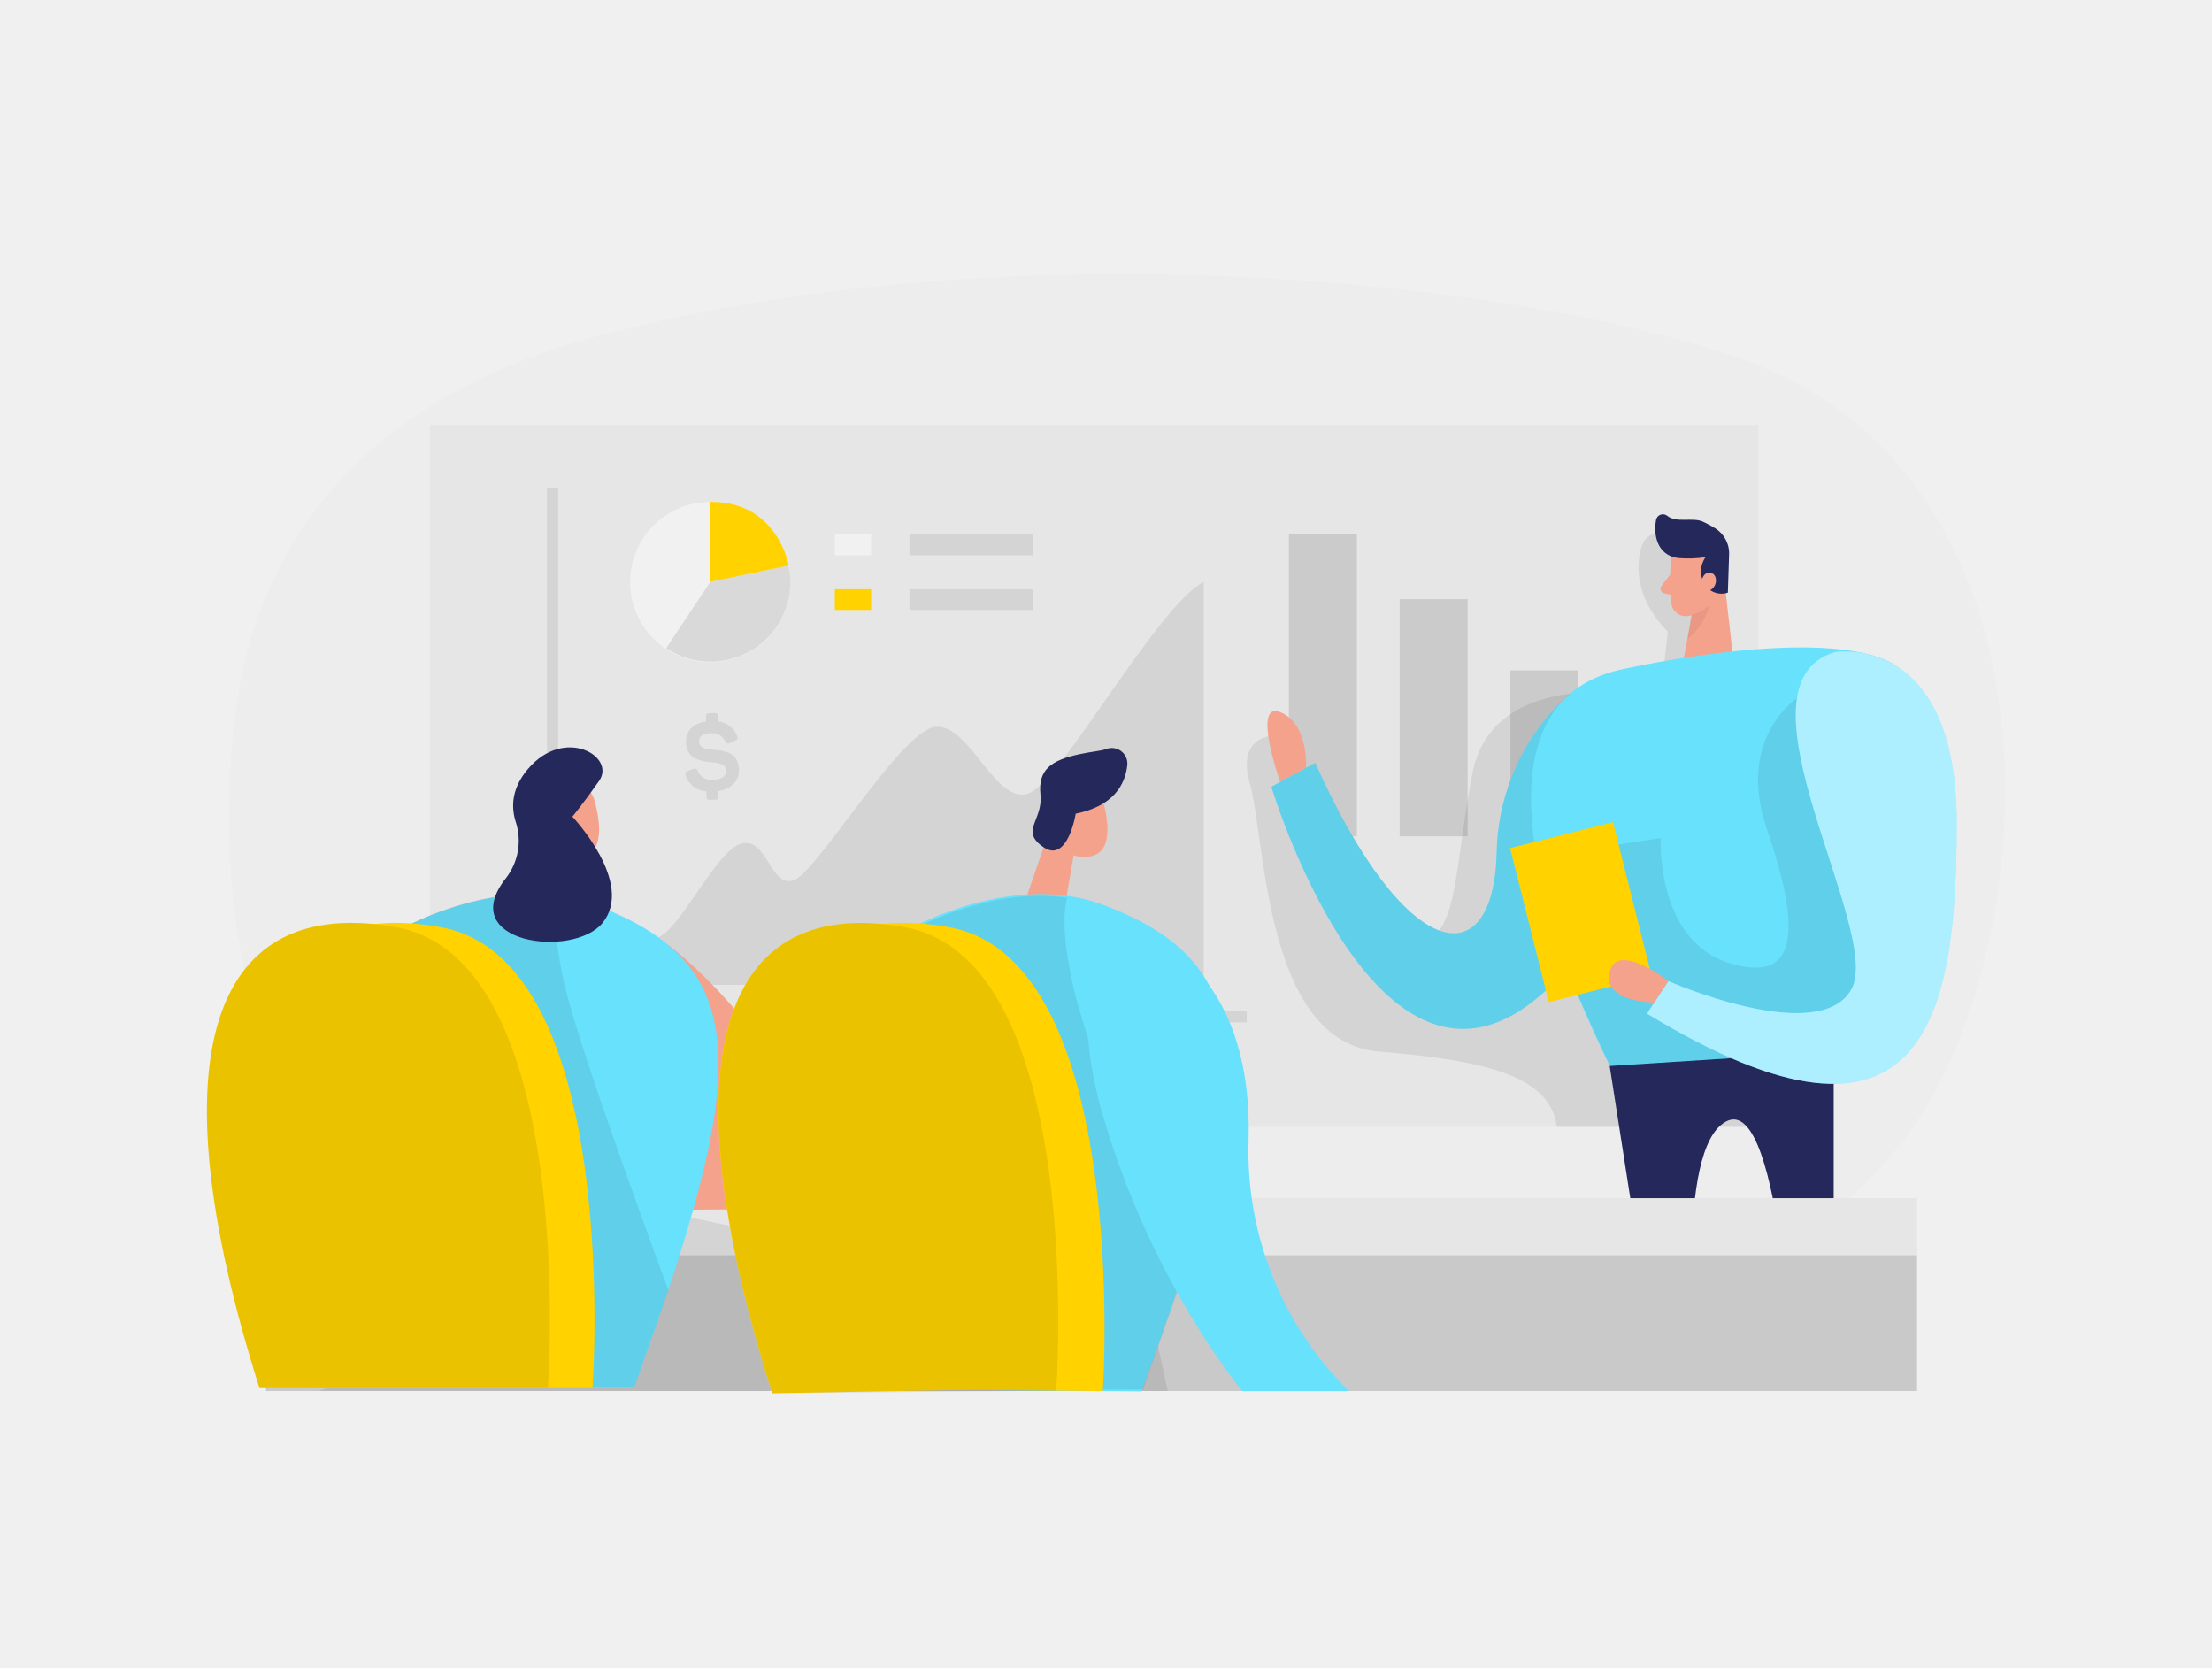
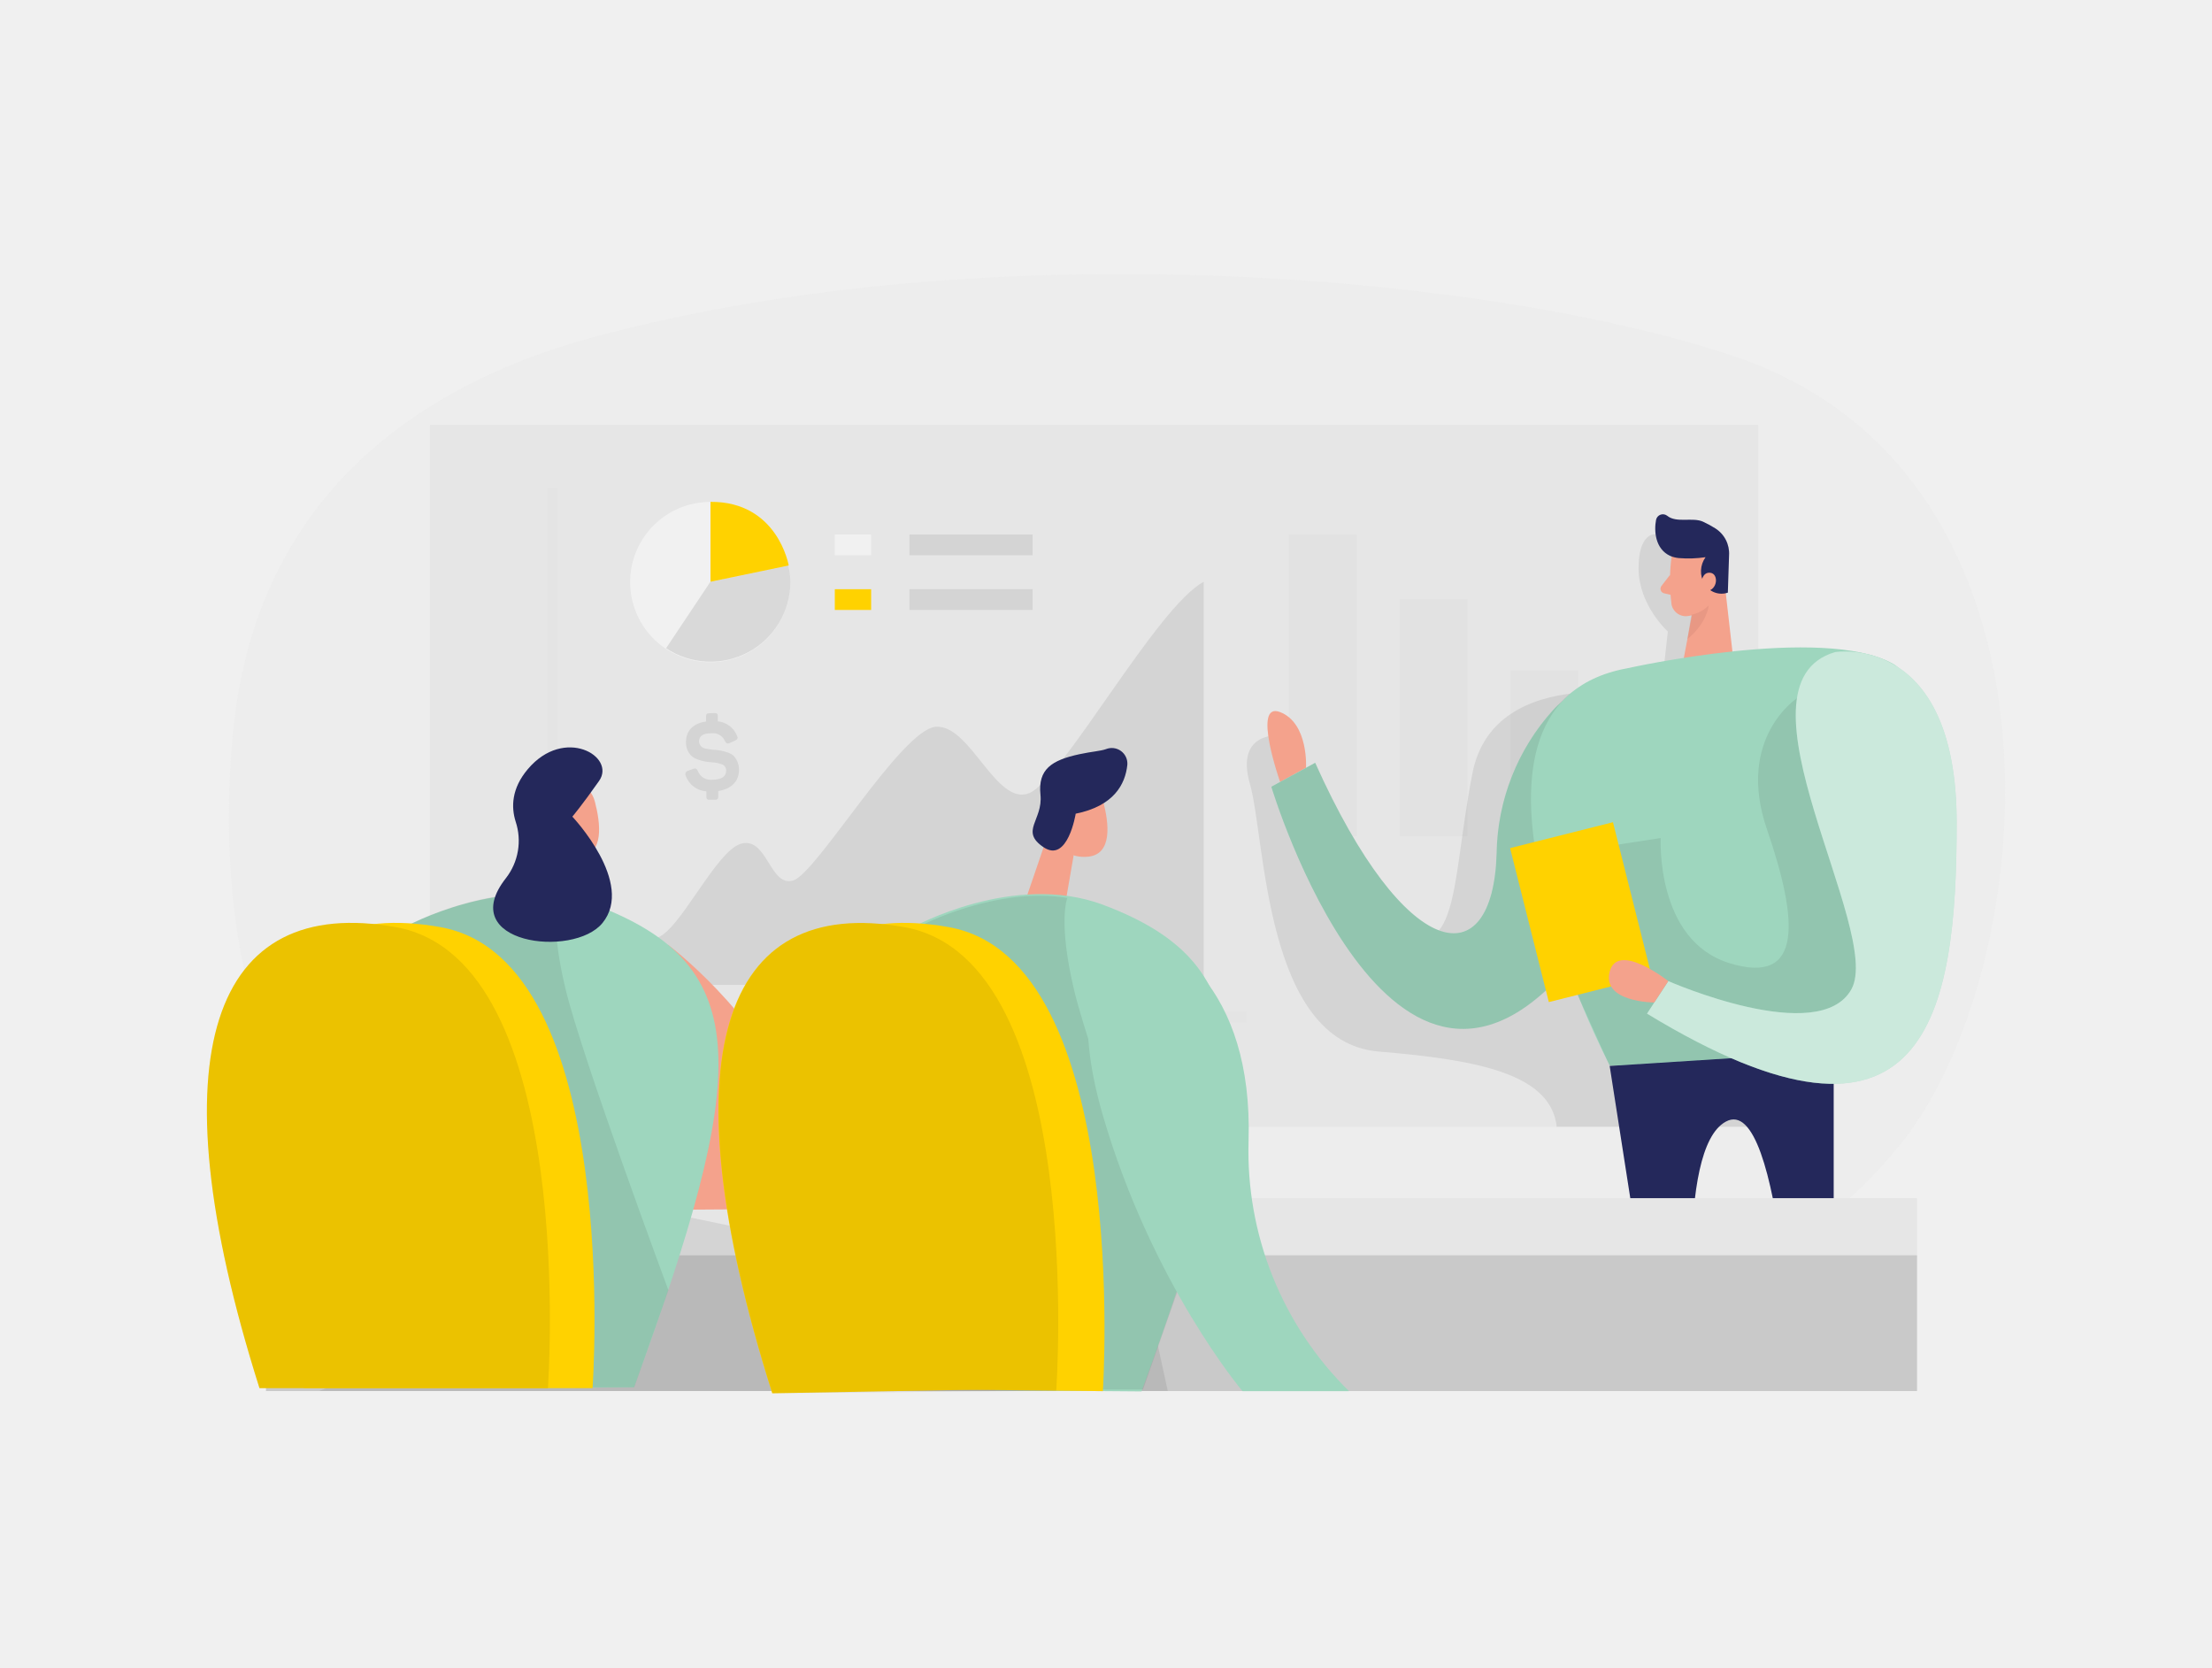
- <svg xmlns="http://www.w3.org/2000/svg" id="Layer_1" data-name="Layer 1" viewBox="0 0 400 300" width="406" height="306" class="illustration styles_illustrationTablet__1DWOa">
-   <path d="M107.22,60.25C73.29,69.42,46.5,90.91,42.27,130.46c-3.56,33.33,1.47,92.18,58.61,101.82C212.07,251,303,257.15,343.9,205.86c25.28-31.69,33.09-120.41-29.8-142C271.45,49.27,180,40.59,107.22,60.25Z" fill="#e6e6e6" opacity="0.3" />
-   <rect x="77.75" y="76.08" width="240.2" height="126.94" fill="#e6e6e6" />
+ <svg xmlns="http://www.w3.org/2000/svg" width="406" height="306" viewBox="0 0 406 306" fill="none">
+   <path opacity="0.3" d="M108.828 61.904C74.389 71.211 47.197 93.024 42.904 133.167C39.291 166.997 44.396 226.73 102.393 236.514C215.251 255.515 307.545 261.757 349.058 209.698C374.718 177.533 382.645 87.482 318.811 65.568C275.522 50.759 182.7 41.949 108.828 61.904Z" fill="#E6E6E6" />
+   <path d="M322.719 77.971H78.916V206.815H322.719V77.971Z" fill="#E6E6E6" />
  <g opacity="0.12">
-     <rect x="293.17" y="128.51" width="12.29" height="21.97" transform="translate(598.62 278.99) rotate(-180)" />
-     <rect x="273.14" y="120.48" width="12.29" height="30" transform="translate(558.56 270.96) rotate(-180)" />
-     <rect x="253.11" y="107.61" width="12.29" height="42.88" transform="translate(518.5 258.09) rotate(-180)" />
-     <rect x="233.08" y="95.9" width="12.29" height="54.58" transform="translate(478.44 246.38) rotate(-180)" />
+     <path opacity="0.12" d="M297.557 153.486H310.032V131.187H297.557V153.486Z" fill="black" />
+     <path opacity="0.12" d="M277.227 153.486H289.701V123.036H277.227V153.486Z" fill="black" />
+     <path opacity="0.12" d="M256.897 153.486H269.371V109.963H256.897V153.486Z" fill="black" />
+     <path opacity="0.12" d="M236.566 153.486H249.041V98.088H236.566V153.486Z" fill="black" />
  </g>
-   <path d="M104.81,177.34V158s9.55,11.78,13.77,10.89,10.89-16,15.55-17.11,5.11,8,9.34,6.67,19.55-27.33,25.77-27.78,10.89,14.44,16.88,12,23.11-33.77,31.55-38.21v72.87Z" opacity="0.08" />
+   <path opacity="0.08" d="M106.382 180.751V161.12C106.382 161.12 116.075 173.077 120.359 172.174C124.642 171.27 131.412 155.934 136.142 154.807C140.872 153.68 141.329 162.927 145.622 161.577C149.915 160.227 165.465 133.837 171.779 133.38C178.092 132.924 182.832 148.037 188.912 145.56C194.992 143.084 212.368 111.284 220.935 106.777V180.74L106.382 180.751Z" fill="black" />
  <g opacity="0.08">
-     <polygon points="225.45 184.12 98.92 184.12 98.92 87.47 100.92 87.47 100.92 182.12 225.45 182.12 225.45 184.12" />
+     <path opacity="0.08" d="M228.832 187.631H100.404V89.531H102.434V185.601H228.832V187.631Z" fill="black" />
  </g>
-   <path d="M318,138.51V203H281.51c-1.07-9.45-13.86-12.09-32.18-13.6-20.71-1.72-20.47-38.52-23.29-48.34s5.69-8.82,5.69-8.82,6,28.43,19.24,35.35,11.29-8,15.29-28.5,34-13.64,34-13.64l1.34-12s-5.23-4.7-5.29-11.3,3-6.3,3-6.3l7.8,3.52,1.77,12.84Z" opacity="0.08" />
-   <path d="M236.17,138.1s.49-8.06-4.68-10.08,0,12.64,0,12.64Z" fill="#f4a28c" />
-   <path d="M295.88,127.73a10,10,0,0,0-15-.13,39.54,39.54,0,0,0-10.25,26c-.67,22.31-16.43,20.1-32.81-16.42l-7.93,4.33s21.7,72.14,54.85,31.23C305,147.85,301.59,134.43,295.88,127.73Z" fill="#68e1fd" />
-   <path d="M292.45,124.57a7.07,7.07,0,0,0-8.94.44,39.31,39.31,0,0,0-12.86,28.6c-.67,22.31-16.43,20.1-32.81-16.42l-7.93,4.33s21.7,72.14,54.85,31.23C308.85,143,299.41,129.66,292.45,124.57Z" opacity="0.08" />
-   <path d="M302.28,99.89a32.49,32.49,0,0,0,0,8.73,2.64,2.64,0,0,0,3.13,2,5.82,5.82,0,0,0,4.75-4.18L312,102a4.71,4.71,0,0,0-1.85-5.12C307.25,94.58,302.54,96.7,302.28,99.89Z" fill="#f4a28c" />
-   <polygon points="311.65 102.78 313.6 119.89 304.1 120.29 306.49 107.68 311.65 102.78" fill="#f4a28c" />
-   <path d="M303.57,100.17a21.18,21.18,0,0,0,4.85-.16,4.37,4.37,0,0,0-.21,4.8,3.56,3.56,0,0,0,4.24,1.61l.22-6.74a5.36,5.36,0,0,0-2.5-4.89,18.63,18.63,0,0,0-2.21-1.2c-1.9-.86-4.8.31-6.49-1.08a1.26,1.26,0,0,0-2,.74c-.39,2-.17,5.28,2.56,6.53A5.23,5.23,0,0,0,303.57,100.17Z" fill="#24285b" />
-   <path d="M307.66,104.63s.12-2,1.64-1.8,1.34,3.15-.74,3.33Z" fill="#f4a28c" />
-   <path d="M302,103.2l-1.55,2a.84.84,0,0,0,.47,1.34l2,.47Z" fill="#f4a28c" />
-   <path d="M305.85,110.42a6.21,6.21,0,0,0,3.15-1.7s-.27,3.14-3.86,6.1Z" fill="#ce8172" opacity="0.31" />
-   <path d="M294.29,120.09s35.31-7.91,48-.81-12.18,73.92-12.18,73.92l-39-1.24S257,126.88,294.29,120.09Z" fill="#68e1fd" />
-   <path d="M325,125.47s-11.15,7.23-5.48,23.74,6.61,28.34-6.79,24.2-12.42-22.62-12.42-22.62L286.6,152.9l-1.32,26.23,5.8,12.83L325,189.83l13.8-3.52L343.9,169l-9.37-29.31Z" opacity="0.08" />
-   <path d="M305.88,226.07c.18-11.06,1.63-21.53,6.2-24,5.18-2.86,8.32,10.11,10.17,24h9.34l0-36.65L291.08,192l5.32,34.11Z" fill="#24285b" />
-   <path d="M331.83,117.17s22-3.69,22,30.87-5.28,65.34-56,34.5l3.86-5.88s27.3,12,33.11,1.46S312,123,331.83,117.17Z" fill="#68e1fd" />
-   <path d="M331.83,117.17s22-3.69,22,30.87-5.28,65.34-56,34.5l3.86-5.88s27.3,12,33.11,1.46S312,123,331.83,117.17Z" fill="#fff" opacity="0.46" />
-   <rect x="276.29" y="149.83" width="19.18" height="28.71" transform="translate(-31.42 74.71) rotate(-14.12)" fill="#ffd200" />
-   <path d="M301.68,176.66s-9.15-7.25-10.6-1.71,8.06,5.58,8.06,5.58Z" fill="#f4a28c" />
-   <rect x="164.46" y="95.91" width="22.27" height="3.75" opacity="0.08" />
-   <rect x="164.46" y="105.8" width="22.27" height="3.75" opacity="0.08" />
-   <rect x="150.96" y="95.91" width="6.57" height="3.75" fill="#fff" opacity="0.46" />
-   <rect x="150.96" y="105.8" width="6.57" height="3.75" fill="#ffd200" />
-   <path d="M142.93,104.47a14.49,14.49,0,1,1-.31-2.94h0c.08.38.14.78.2,1.17A14.5,14.5,0,0,1,142.93,104.47Z" fill="#fff" opacity="0.46" />
-   <path d="M128.48,90v14.45l14.15-2.94S140.65,89.93,128.48,90Z" fill="#ffd200" />
-   <path d="M142.93,104.47a14.45,14.45,0,0,1-22.48,12l8-12,14.14-2.94c.08.38.14.78.2,1.17A14.5,14.5,0,0,1,142.93,104.47Z" opacity="0.1" />
-   <path d="M129.25,128.2c.43,0,.56.14.56.57v.92a4.16,4.16,0,0,1,3.45,2.57c.23.45.14.69-.37.92l-.91.42c-.43.2-.63.11-.88-.33a2.35,2.35,0,0,0-2.4-1.43c-1.59,0-2.31.49-2.3,1.55a1.4,1.4,0,0,0,1.29,1.24,9,9,0,0,0,1.35.2,9,9,0,0,1,2.49.47,3.35,3.35,0,0,1,1.1.59,3.59,3.59,0,0,1,1,2.61c0,2-1.34,3.42-3.75,3.79v1c0,.42-.13.58-.56.58h-1c-.43,0-.58-.14-.58-.57v-.95a4.26,4.26,0,0,1-3.75-2.85.62.62,0,0,1,.42-.87l.92-.34c.46-.17.67-.06.88.41a2.44,2.44,0,0,0,2.53,1.55c1.72,0,2.57-.56,2.57-1.66a1.15,1.15,0,0,0-.82-1.15,6.08,6.08,0,0,0-1.85-.35,8.12,8.12,0,0,1-2.5-.52,3.62,3.62,0,0,1-1.09-.61,3.38,3.38,0,0,1-1-2.53c0-2,1.24-3.37,3.63-3.71v-.91c0-.43.14-.58.57-.58Z" opacity="0.08" />
-   <rect x="48.1" y="215.91" width="298.56" height="10.83" fill="#e6e6e6" />
-   <rect x="48.1" y="226.24" width="298.56" height="24.54" fill="#c9c9c9" />
-   <path d="M91.37,216.24s-10,25.71-33.66,34.53H211.17l-3.07-14.11L107.94,215.91Z" opacity="0.08" />
-   <path d="M120.83,170.11s16,12,22.82,28.83a13.76,13.76,0,0,1-12.61,19l-18.76.13Z" fill="#f4a28c" />
-   <polygon points="102.22 153.92 100.77 162.3 93.23 162.85 97.82 149.44 102.22 153.92" fill="#f4a28c" />
-   <path d="M99.58,141.53a5,5,0,0,1,8,2.71c1,3.84,1.73,9.46-2.73,9.92-6.81.7-8-8.09-8-8.09A9.19,9.19,0,0,1,99.58,141.53Z" fill="#f4a28c" />
-   <path d="M100.89,147.86s-.7-1.76-2.1-.55.47,3.16,1.56,2.75S100.89,147.86,100.89,147.86Z" fill="#f4a28c" />
-   <path d="M73.15,166.91s18.18-10.09,34.35-4.06c29.44,11,27.82,30.71,7.15,87.26l-27.11.15Z" fill="#68e1fd" />
-   <path d="M101,161.23s-1.75,4.31,1.26,16.83,18.61,54.49,18.61,54.49l-6.18,17.56h-9.87L74.47,166.24S88.18,159.13,101,161.23Z" opacity="0.08" />
-   <path d="M107.15,250.26s5.57-77.38-27.46-83.35-44,22.41-24.7,83.35Z" fill="#ffd200" />
-   <path d="M99.08,250.26s5.58-77.38-27.45-83.35-44,22.41-24.71,83.35Z" fill="#ffd200" />
-   <path d="M99.08,250.26s5.58-77.38-27.45-83.35-44,22.41-24.71,83.35Z" opacity="0.08" />
-   <path d="M91.52,158a11,11,0,0,0,1.73-10.17c-.83-2.62-.77-6,2.2-9.5,6.59-7.81,16-2.3,12.88,2.14s-4.83,6.45-4.83,6.45,11.37,12,5.44,19.24C103.67,172.61,82.13,169.87,91.52,158Z" fill="#24285b" />
-   <polygon points="194.15 153.92 192.7 162.3 185.16 162.85 189.75 149.44 194.15 153.92" fill="#f4a28c" />
-   <path d="M191.51,141.53a5,5,0,0,1,8,2.71c1,3.84,1.72,9.46-2.73,9.92-6.81.7-8-8.09-8-8.09A9.19,9.19,0,0,1,191.51,141.53Z" fill="#f4a28c" />
-   <path d="M192.82,147.86s-.7-1.76-2.1-.55.47,3.16,1.56,2.75S192.82,147.86,192.82,147.86Z" fill="#f4a28c" />
-   <path d="M194.52,146.39s-1.43,9-5.8,6.07-.09-4.87-.57-9.49,2-6.25,7.06-7.34c2.34-.5,3.77-.55,4.8-.92a2.82,2.82,0,0,1,3.85,2.83C203.49,141.1,201.4,145,194.52,146.39Z" fill="#24285b" />
-   <path d="M165.08,166.91s18.18-10.09,34.35-4.06c29.44,11,27.72,31.4,7,88L180,250.64Z" fill="#68e1fd" />
-   <path d="M193,161.62s-1.74,4.3,1.27,16.82,18.6,54.49,18.6,54.49l-6.18,17.57h-9.86l-30.32-83.88S180.18,159.51,193,161.62Z" opacity="0.08" />
-   <path d="M199.43,250.8s5.21-77.92-27.81-83.89-44,22.41-24.71,83.35Z" fill="#ffd200" />
-   <path d="M191,250.26s5.57-77.38-27.46-83.35-43.21,23.33-23.9,84.28Z" fill="#ffd200" />
-   <path d="M191,250.71s5.62-77.83-27.41-83.8-43.21,23.33-23.9,84.28Z" opacity="0.08" />
-   <path d="M196.76,182.49c.56-10.62,14.05-14.92,20.72-6.63,5.16,6.4,8.71,15.83,8.3,29.73a60.91,60.91,0,0,0,18.16,45.21H224.68s-16.36-19.34-25.25-49.87C197.19,193.23,196.51,187.2,196.76,182.49Z" fill="#68e1fd" />
+   <path opacity="0.08" d="M322.77 141.337V206.795H285.733C284.646 197.203 271.665 194.523 253.07 192.991C232.049 191.245 232.293 153.893 229.43 143.925C226.568 133.958 235.206 134.973 235.206 134.973C235.206 134.973 241.296 163.83 254.734 170.853C268.173 177.877 266.194 162.733 270.254 141.926C274.314 121.118 304.764 128.081 304.764 128.081L306.124 115.901C306.124 115.901 300.815 111.131 300.755 104.432C300.694 97.733 303.8 98.037 303.8 98.037L311.717 101.61L313.513 114.643L322.77 141.337Z" fill="black" />
+   <path d="M239.713 140.921C239.713 140.921 240.21 132.74 234.962 130.69C229.715 128.64 234.962 143.52 234.962 143.52L239.713 140.921Z" fill="#F4A28C" />
+   <path d="M300.318 130.396C299.375 129.307 298.211 128.432 296.904 127.828C295.596 127.224 294.176 126.905 292.736 126.893C291.295 126.88 289.869 127.175 288.552 127.756C287.234 128.337 286.055 129.192 285.093 130.264C278.528 137.501 274.829 146.884 274.689 156.654C274.009 179.298 258.013 177.055 241.387 139.987L233.338 144.382C233.338 144.382 255.364 217.604 289.011 176.081C309.575 150.817 306.114 137.196 300.318 130.396Z" fill="#9ED6BE" />
+   <path opacity="0.08" d="M296.837 127.189C295.505 126.205 293.874 125.712 292.22 125.794C290.566 125.875 288.991 126.526 287.763 127.636C283.711 131.32 280.462 135.798 278.216 140.793C275.971 145.787 274.777 151.19 274.71 156.665C274.03 179.31 258.033 177.066 241.408 139.999L233.359 144.394C233.359 144.394 255.384 217.616 289.031 176.092C313.483 145.896 303.901 132.356 296.837 127.189Z" fill="black" />
+   <path d="M306.814 102.139C306.415 105.079 306.415 108.06 306.814 111C306.969 111.688 307.39 112.288 307.985 112.668C308.58 113.048 309.301 113.178 309.991 113.03C311.118 112.863 312.173 112.374 313.029 111.621C313.884 110.868 314.503 109.884 314.812 108.787L316.68 104.28C316.943 103.326 316.904 102.314 316.568 101.383C316.232 100.452 315.615 99.649 314.802 99.084C311.859 96.749 307.078 98.901 306.814 102.139Z" fill="#F4A28C" />
+   <path d="M316.325 105.072L318.304 122.439L308.662 122.845L311.087 110.046L316.325 105.072Z" fill="#F4A28C" />
+   <path d="M308.124 102.422C309.765 102.557 311.417 102.502 313.046 102.26C312.539 102.962 312.248 103.798 312.21 104.664C312.172 105.53 312.389 106.387 312.833 107.132C313.249 107.862 313.906 108.424 314.691 108.723C315.476 109.021 316.341 109.036 317.137 108.766L317.36 101.925C317.424 100.945 317.222 99.967 316.775 99.093C316.329 98.219 315.654 97.483 314.823 96.961C314.103 96.505 313.354 96.098 312.579 95.743C310.651 94.87 307.707 96.058 305.992 94.647C305.821 94.516 305.618 94.43 305.405 94.397C305.191 94.365 304.972 94.387 304.77 94.462C304.567 94.537 304.386 94.662 304.245 94.826C304.104 94.99 304.007 95.187 303.962 95.398C303.566 97.428 303.789 100.757 306.56 102.026C307.058 102.237 307.585 102.37 308.124 102.422Z" fill="#24285B" />
+   <path d="M312.275 106.949C312.275 106.949 312.397 104.919 313.939 105.122C315.482 105.325 315.3 108.319 313.188 108.502L312.275 106.949Z" fill="#F4A28C" />
+   <path d="M306.53 105.498L304.957 107.528C304.867 107.641 304.808 107.774 304.784 107.916C304.76 108.058 304.773 108.204 304.821 108.34C304.868 108.475 304.949 108.597 305.057 108.693C305.164 108.789 305.294 108.856 305.434 108.888L307.464 109.365L306.53 105.498Z" fill="#F4A28C" />
+   <path opacity="0.31" d="M310.438 112.827C311.65 112.578 312.762 111.978 313.635 111.102C313.635 111.102 313.361 114.289 309.717 117.293L310.438 112.827Z" fill="#CE8172" />
+   <path d="M298.704 122.641C298.704 122.641 334.544 114.613 347.424 121.819C360.305 129.026 335.062 196.848 335.062 196.848L295.477 195.589C295.477 195.589 260.855 129.533 298.704 122.641Z" fill="#9ED6BE" />
+   <path opacity="0.08" d="M329.875 128.102C329.875 128.102 318.558 135.44 324.313 152.198C330.068 168.955 331.022 180.963 317.421 176.761C303.82 172.559 304.815 153.801 304.815 153.801L290.899 155.943L289.559 182.566L295.446 195.589L329.875 193.427L343.882 189.854L349.058 172.285L339.548 142.535L329.875 128.102Z" fill="black" />
+   <path d="M310.468 230.211C310.651 218.986 312.123 208.359 316.761 205.851C322.019 202.949 325.206 216.113 327.084 230.211H336.564V193.012L295.446 195.63L300.846 230.252L310.468 230.211Z" fill="#24285B" />
+   <path d="M336.807 119.678C336.807 119.678 359.137 115.933 359.137 151.012C359.137 186.09 353.778 217.332 302.297 186.029L306.215 180.061C306.215 180.061 333.925 192.241 339.822 181.543C345.719 170.845 316.68 125.596 336.807 119.678Z" fill="#9ED6BE" />
+   <path opacity="0.46" d="M336.807 119.678C336.807 119.678 359.137 115.933 359.137 151.012C359.137 186.09 353.778 217.332 302.297 186.029L306.215 180.061C306.215 180.061 333.925 192.241 339.822 181.543C345.719 170.845 316.68 125.596 336.807 119.678Z" fill="white" />
+   <path d="M296.05 150.901L277.17 155.65L284.279 183.911L303.159 179.161L296.05 150.901Z" fill="#FFD200" />
+   <path d="M306.205 180.06C306.205 180.06 296.918 172.701 295.446 178.324C293.974 183.947 303.627 183.988 303.627 183.988L306.205 180.06Z" fill="#F4A28C" />
+   <path opacity="0.08" d="M189.531 98.1H166.927V101.906H189.531V98.1Z" fill="black" />
+   <path opacity="0.08" d="M189.531 108.137H166.927V111.943H189.531V108.137Z" fill="black" />
+   <path opacity="0.46" d="M159.893 98.1H153.224V101.906H159.893V98.1Z" fill="white" />
+   <path d="M159.893 108.137H153.224V111.943H159.893V108.137Z" fill="#FFD200" />
+   <path opacity="0.46" d="M145.074 106.786C145.085 110.557 143.647 114.188 141.057 116.929C138.468 119.669 134.925 121.311 131.16 121.514C127.395 121.718 123.695 120.467 120.826 118.021C117.956 115.575 116.136 112.121 115.74 108.371C115.345 104.621 116.405 100.862 118.701 97.872C120.997 94.881 124.355 92.886 128.079 92.3C131.804 91.714 135.612 92.58 138.716 94.721C141.82 96.861 143.983 100.112 144.759 103.802C144.84 104.188 144.901 104.594 144.962 104.99C145.036 105.586 145.073 106.186 145.074 106.786Z" fill="white" />
+   <path d="M130.407 92.1V106.767L144.769 103.783C144.769 103.783 142.76 92.029 130.407 92.1Z" fill="#FFD200" />
+   <path opacity="0.1" d="M145.074 106.787C145.072 109.442 144.348 112.046 142.982 114.323C141.615 116.599 139.656 118.462 137.314 119.712C134.972 120.962 132.334 121.553 129.682 121.422C127.031 121.291 124.464 120.442 122.257 118.967L130.377 106.787L144.729 103.803C144.81 104.188 144.871 104.594 144.932 104.99C145.016 105.586 145.063 106.186 145.074 106.787Z" fill="black" />
+   <path opacity="0.08" d="M131.189 130.873C131.625 130.873 131.757 131.015 131.757 131.452V132.385C132.523 132.46 133.254 132.742 133.871 133.202C134.489 133.662 134.968 134.281 135.259 134.994C135.492 135.451 135.401 135.694 134.883 135.928L133.96 136.354C133.523 136.557 133.32 136.466 133.067 136.019C132.869 135.548 132.526 135.153 132.088 134.892C131.649 134.631 131.138 134.517 130.631 134.568C129.017 134.568 128.286 135.065 128.296 136.141C128.333 136.471 128.484 136.777 128.723 137.007C128.963 137.237 129.275 137.376 129.605 137.4C130.056 137.502 130.514 137.57 130.976 137.603C131.836 137.642 132.687 137.802 133.503 138.08C133.909 138.207 134.288 138.411 134.62 138.678C134.957 139.03 135.221 139.445 135.395 139.9C135.57 140.355 135.651 140.841 135.635 141.328C135.635 143.358 134.274 144.799 131.828 145.174V146.189C131.828 146.616 131.696 146.778 131.26 146.778H130.245C129.808 146.778 129.656 146.636 129.656 146.2V145.235C128.808 145.181 127.994 144.877 127.317 144.363C126.64 143.848 126.13 143.146 125.85 142.343C125.81 142.258 125.789 142.165 125.789 142.071C125.789 141.976 125.811 141.884 125.852 141.799C125.893 141.714 125.952 141.64 126.025 141.581C126.099 141.522 126.185 141.481 126.276 141.46L127.21 141.114C127.677 140.942 127.89 141.053 128.103 141.531C128.299 142.039 128.656 142.468 129.121 142.752C129.585 143.037 130.13 143.16 130.671 143.104C132.417 143.104 133.28 142.535 133.28 141.419C133.291 141.159 133.215 140.904 133.064 140.692C132.913 140.481 132.696 140.326 132.447 140.252C131.844 140.036 131.21 139.917 130.57 139.896C129.701 139.855 128.845 139.677 128.032 139.369C127.63 139.228 127.256 139.018 126.926 138.749C126.588 138.415 126.323 138.014 126.149 137.572C125.974 137.13 125.893 136.656 125.911 136.181C125.911 134.151 127.169 132.761 129.595 132.416V131.492C129.595 131.056 129.737 130.903 130.174 130.903L131.189 130.873Z" fill="black" />
+   <path d="M351.86 219.898H48.822V230.891H351.86V219.898Z" fill="#E6E6E6" />
+   <path d="M351.86 230.383H48.822V255.291H351.86V230.383Z" fill="#C9C9C9" />
+   <path opacity="0.08" d="M92.741 220.233C92.741 220.233 82.591 246.329 58.576 255.281H214.338L211.222 240.96L109.559 219.898L92.741 220.233Z" fill="black" />
+   <path d="M122.642 173.412C122.642 173.412 138.882 185.592 145.805 202.675C146.675 204.787 147.013 207.081 146.791 209.355C146.568 211.629 145.791 213.813 144.528 215.717C143.264 217.62 141.553 219.185 139.544 220.273C137.535 221.362 135.29 221.941 133.006 221.96L113.964 222.092L122.642 173.412Z" fill="#F4A28C" />
+   <path d="M103.753 156.979L102.282 165.485L94.628 166.043L99.287 152.432L103.753 156.979Z" fill="#F4A28C" />
+   <path d="M101.074 144.404C101.739 143.867 102.53 143.506 103.372 143.356C104.214 143.206 105.08 143.271 105.89 143.546C106.7 143.82 107.428 144.295 108.006 144.926C108.583 145.557 108.992 146.323 109.194 147.155C110.209 151.052 110.95 156.756 106.423 157.223C99.511 157.934 98.303 149.012 98.303 149.012C98.754 147.237 99.718 145.635 101.074 144.404Z" fill="#F4A28C" />
+   <path d="M102.403 150.827C102.403 150.827 101.693 149.041 100.272 150.269C98.851 151.497 100.749 153.476 101.855 153.06C102.962 152.644 102.403 150.827 102.403 150.827Z" fill="#F4A28C" />
+   <path d="M74.247 170.163C74.247 170.163 92.7 159.922 109.113 166.042C138.994 177.207 137.35 197.213 116.37 254.611L88.853 254.763L74.247 170.163Z" fill="#9ED6BE" />
+   <path opacity="0.08" d="M102.515 164.398C102.515 164.398 100.739 168.772 103.794 181.48C106.849 194.188 122.683 236.787 122.683 236.787L116.41 254.611H106.392L75.587 169.483C75.587 169.483 89.503 162.266 102.515 164.398Z" fill="black" />
+   <path d="M108.757 254.764C108.757 254.764 114.411 176.224 80.885 170.164C47.36 164.105 36.225 192.91 55.815 254.764H108.757Z" fill="#FFD200" />
+   <path d="M100.566 254.764C100.566 254.764 106.23 176.224 72.704 170.164C39.179 164.105 28.044 192.91 47.624 254.764H100.566Z" fill="#FFD200" />
+   <path opacity="0.08" d="M100.566 254.764C100.566 254.764 106.23 176.224 72.704 170.164C39.179 164.105 28.044 192.91 47.624 254.764H100.566Z" fill="black" />
+   <path d="M92.893 161.12C94.007 159.674 94.75 157.977 95.056 156.177C95.362 154.378 95.222 152.53 94.649 150.797C93.806 148.138 93.867 144.707 96.882 141.155C103.571 133.228 113.122 138.82 109.955 143.327C106.788 147.834 105.052 149.874 105.052 149.874C105.052 149.874 116.593 162.054 110.574 169.402C105.225 175.949 83.362 173.168 92.893 161.12Z" fill="#24285B" />
+   <path d="M197.062 156.979L195.591 165.485L187.938 166.043L192.596 152.432L197.062 156.979Z" fill="#F4A28C" />
+   <path d="M194.383 144.404C195.048 143.867 195.839 143.506 196.681 143.356C197.523 143.206 198.389 143.271 199.199 143.546C200.01 143.82 200.737 144.295 201.315 144.926C201.892 145.557 202.301 146.323 202.503 147.155C203.518 151.052 204.249 156.756 199.732 157.223C192.82 157.934 191.612 149.012 191.612 149.012C192.063 147.237 193.027 145.635 194.383 144.404Z" fill="#F4A28C" />
+   <path d="M195.712 150.827C195.712 150.827 195.002 149.041 193.581 150.269C192.16 151.497 194.058 153.476 195.164 153.06C196.271 152.644 195.712 150.827 195.712 150.827Z" fill="#F4A28C" />
+   <path d="M197.438 149.335C197.438 149.335 195.986 158.47 191.551 155.496C187.115 152.522 191.459 150.553 190.972 145.864C190.485 141.175 193.002 139.52 198.138 138.414C200.513 137.906 201.965 137.856 203.01 137.48C203.461 137.302 203.95 137.241 204.43 137.303C204.911 137.365 205.368 137.548 205.759 137.835C206.149 138.122 206.46 138.504 206.663 138.944C206.866 139.385 206.954 139.869 206.918 140.353C206.542 143.966 204.421 147.924 197.438 149.335Z" fill="#24285B" />
+   <path d="M167.556 170.163C167.556 170.163 186.009 159.922 202.421 166.042C232.303 177.207 230.557 197.913 209.526 255.362L182.7 255.149L167.556 170.163Z" fill="#9ED6BE" />
+   <path opacity="0.08" d="M195.895 164.794C195.895 164.794 194.129 169.158 197.184 181.866C200.239 194.574 216.063 237.173 216.063 237.173L209.79 255.007H199.782L169.008 169.869C169.008 169.869 182.883 162.652 195.895 164.794Z" fill="black" />
+   <path d="M202.422 255.312C202.422 255.312 207.71 176.224 174.194 170.164C140.679 164.105 129.534 192.91 149.114 254.764L202.422 255.312Z" fill="#FFD200" />
+   <path d="M193.865 254.764C193.865 254.764 199.519 176.224 165.993 170.164C132.468 164.105 122.135 193.844 141.735 255.708L193.865 254.764Z" fill="#FFD200" />
+   <path opacity="0.08" d="M193.865 255.221C193.865 255.221 199.569 176.224 166.044 170.164C132.518 164.105 122.186 193.844 141.785 255.708L193.865 255.221Z" fill="black" />
+   <path d="M199.711 185.978C200.28 175.198 213.972 170.834 220.742 179.248C225.98 185.744 229.583 195.316 229.167 209.424C228.916 217.93 230.423 226.395 233.595 234.291C236.767 242.187 241.534 249.344 247.599 255.312H228.05C228.05 255.312 211.445 235.682 202.421 204.694C200.148 196.879 199.458 190.758 199.711 185.978Z" fill="#9ED6BE" />
</svg>
